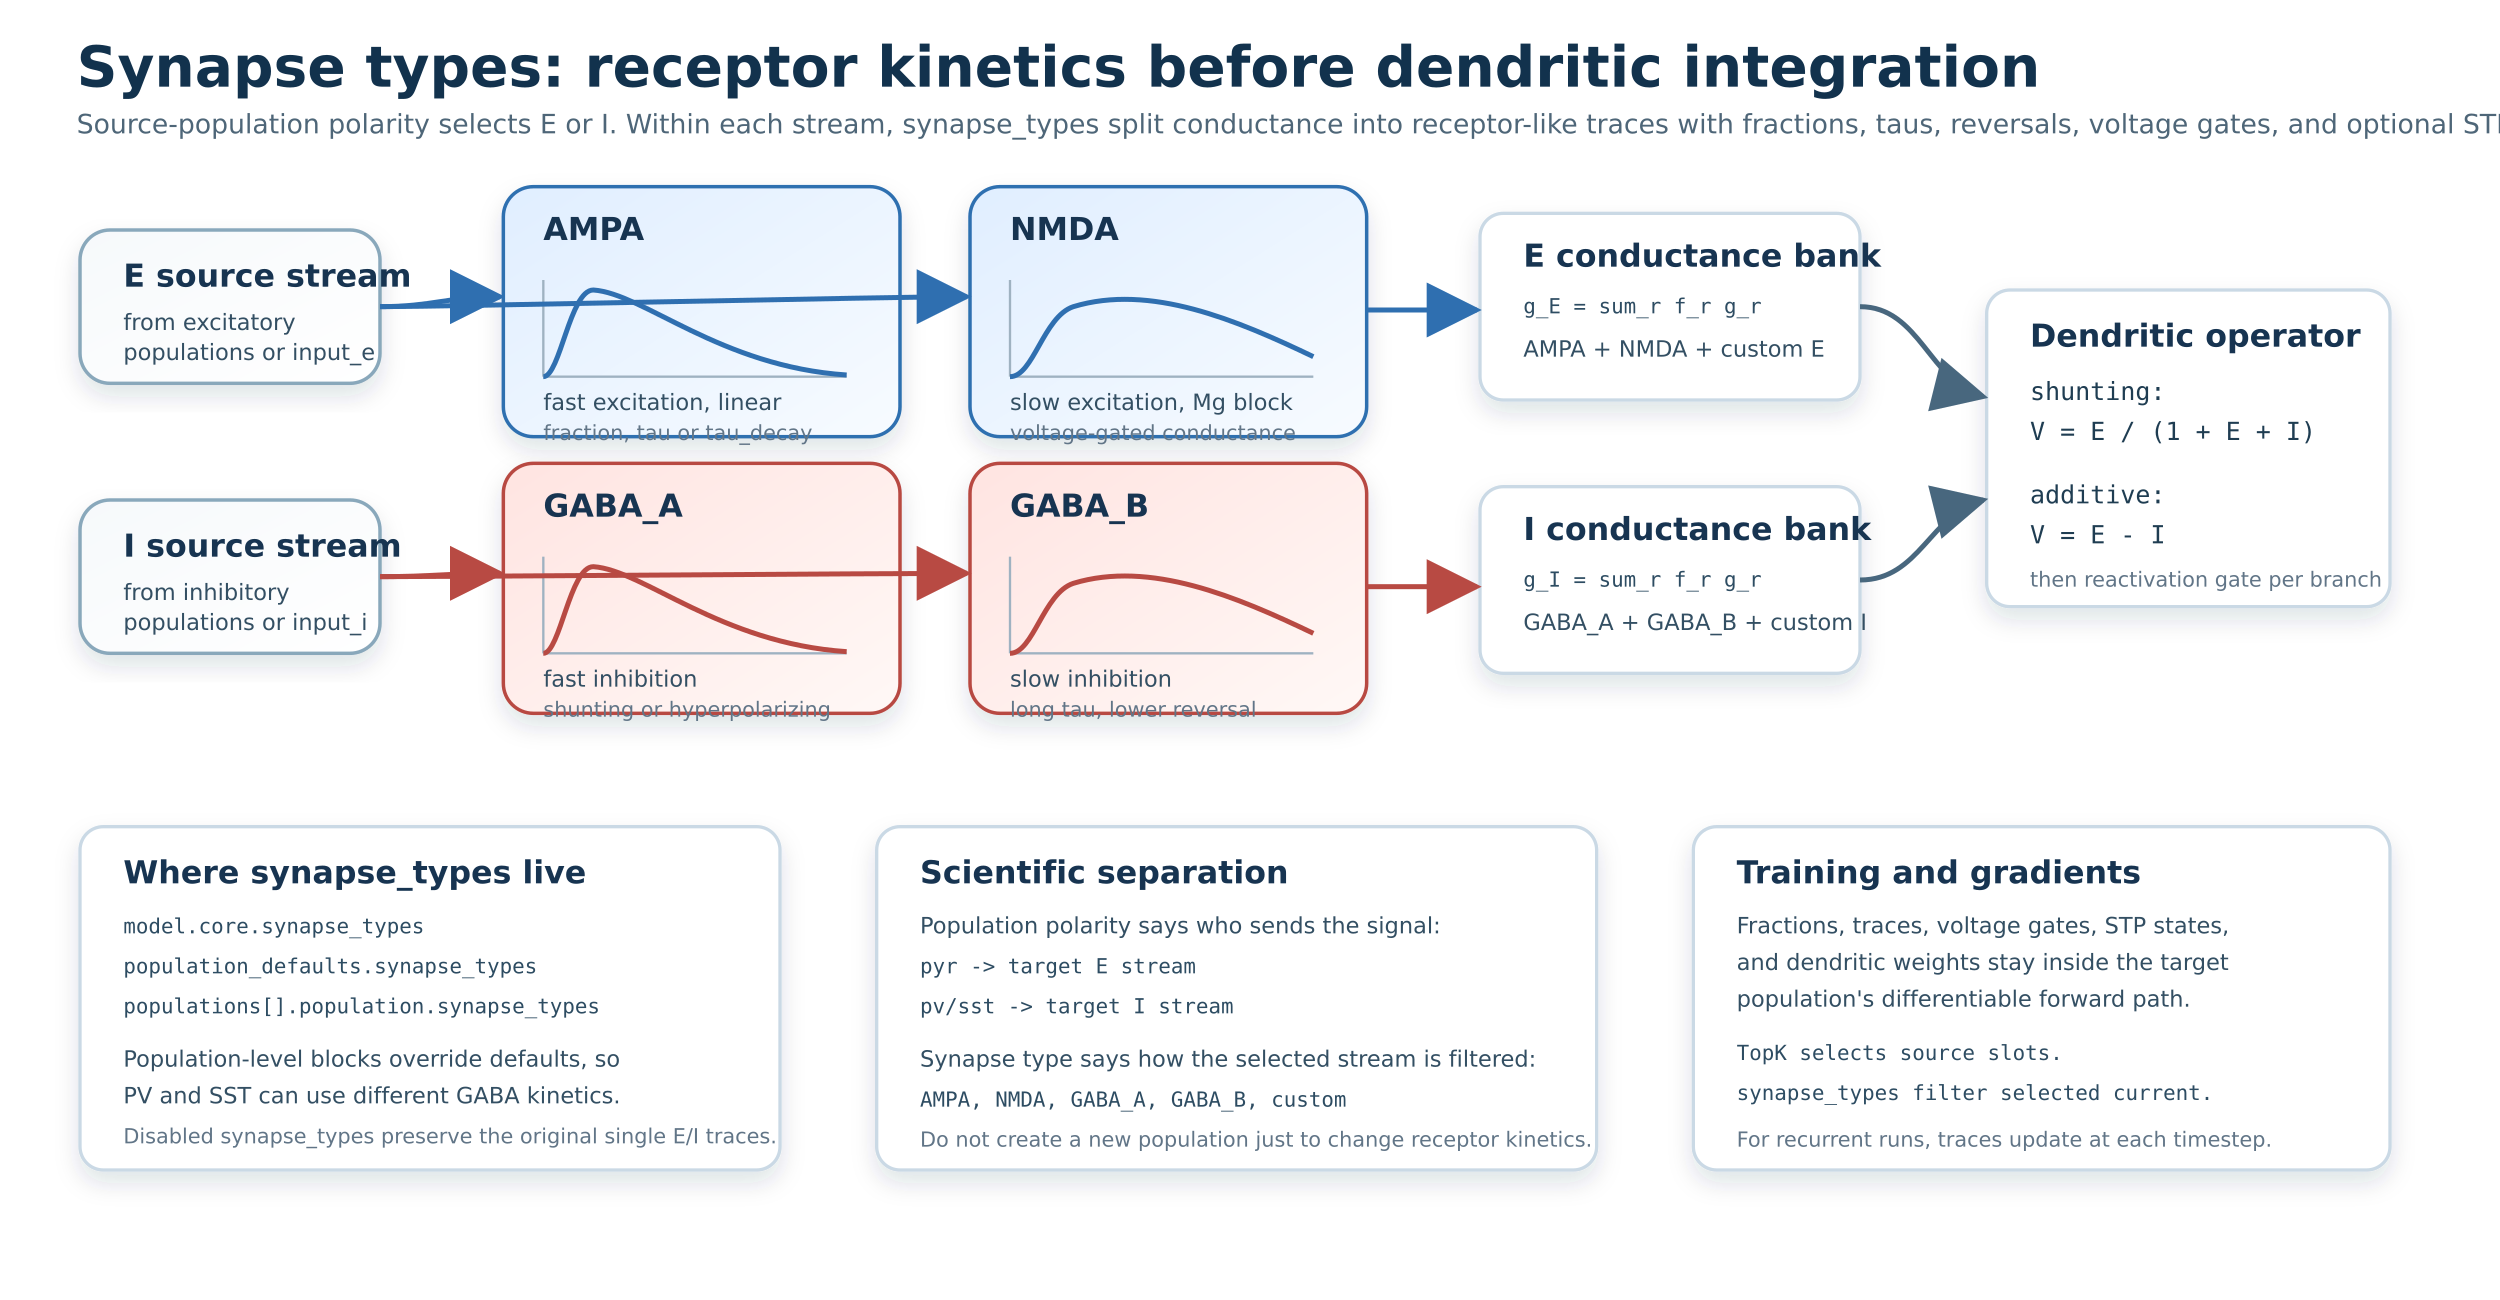
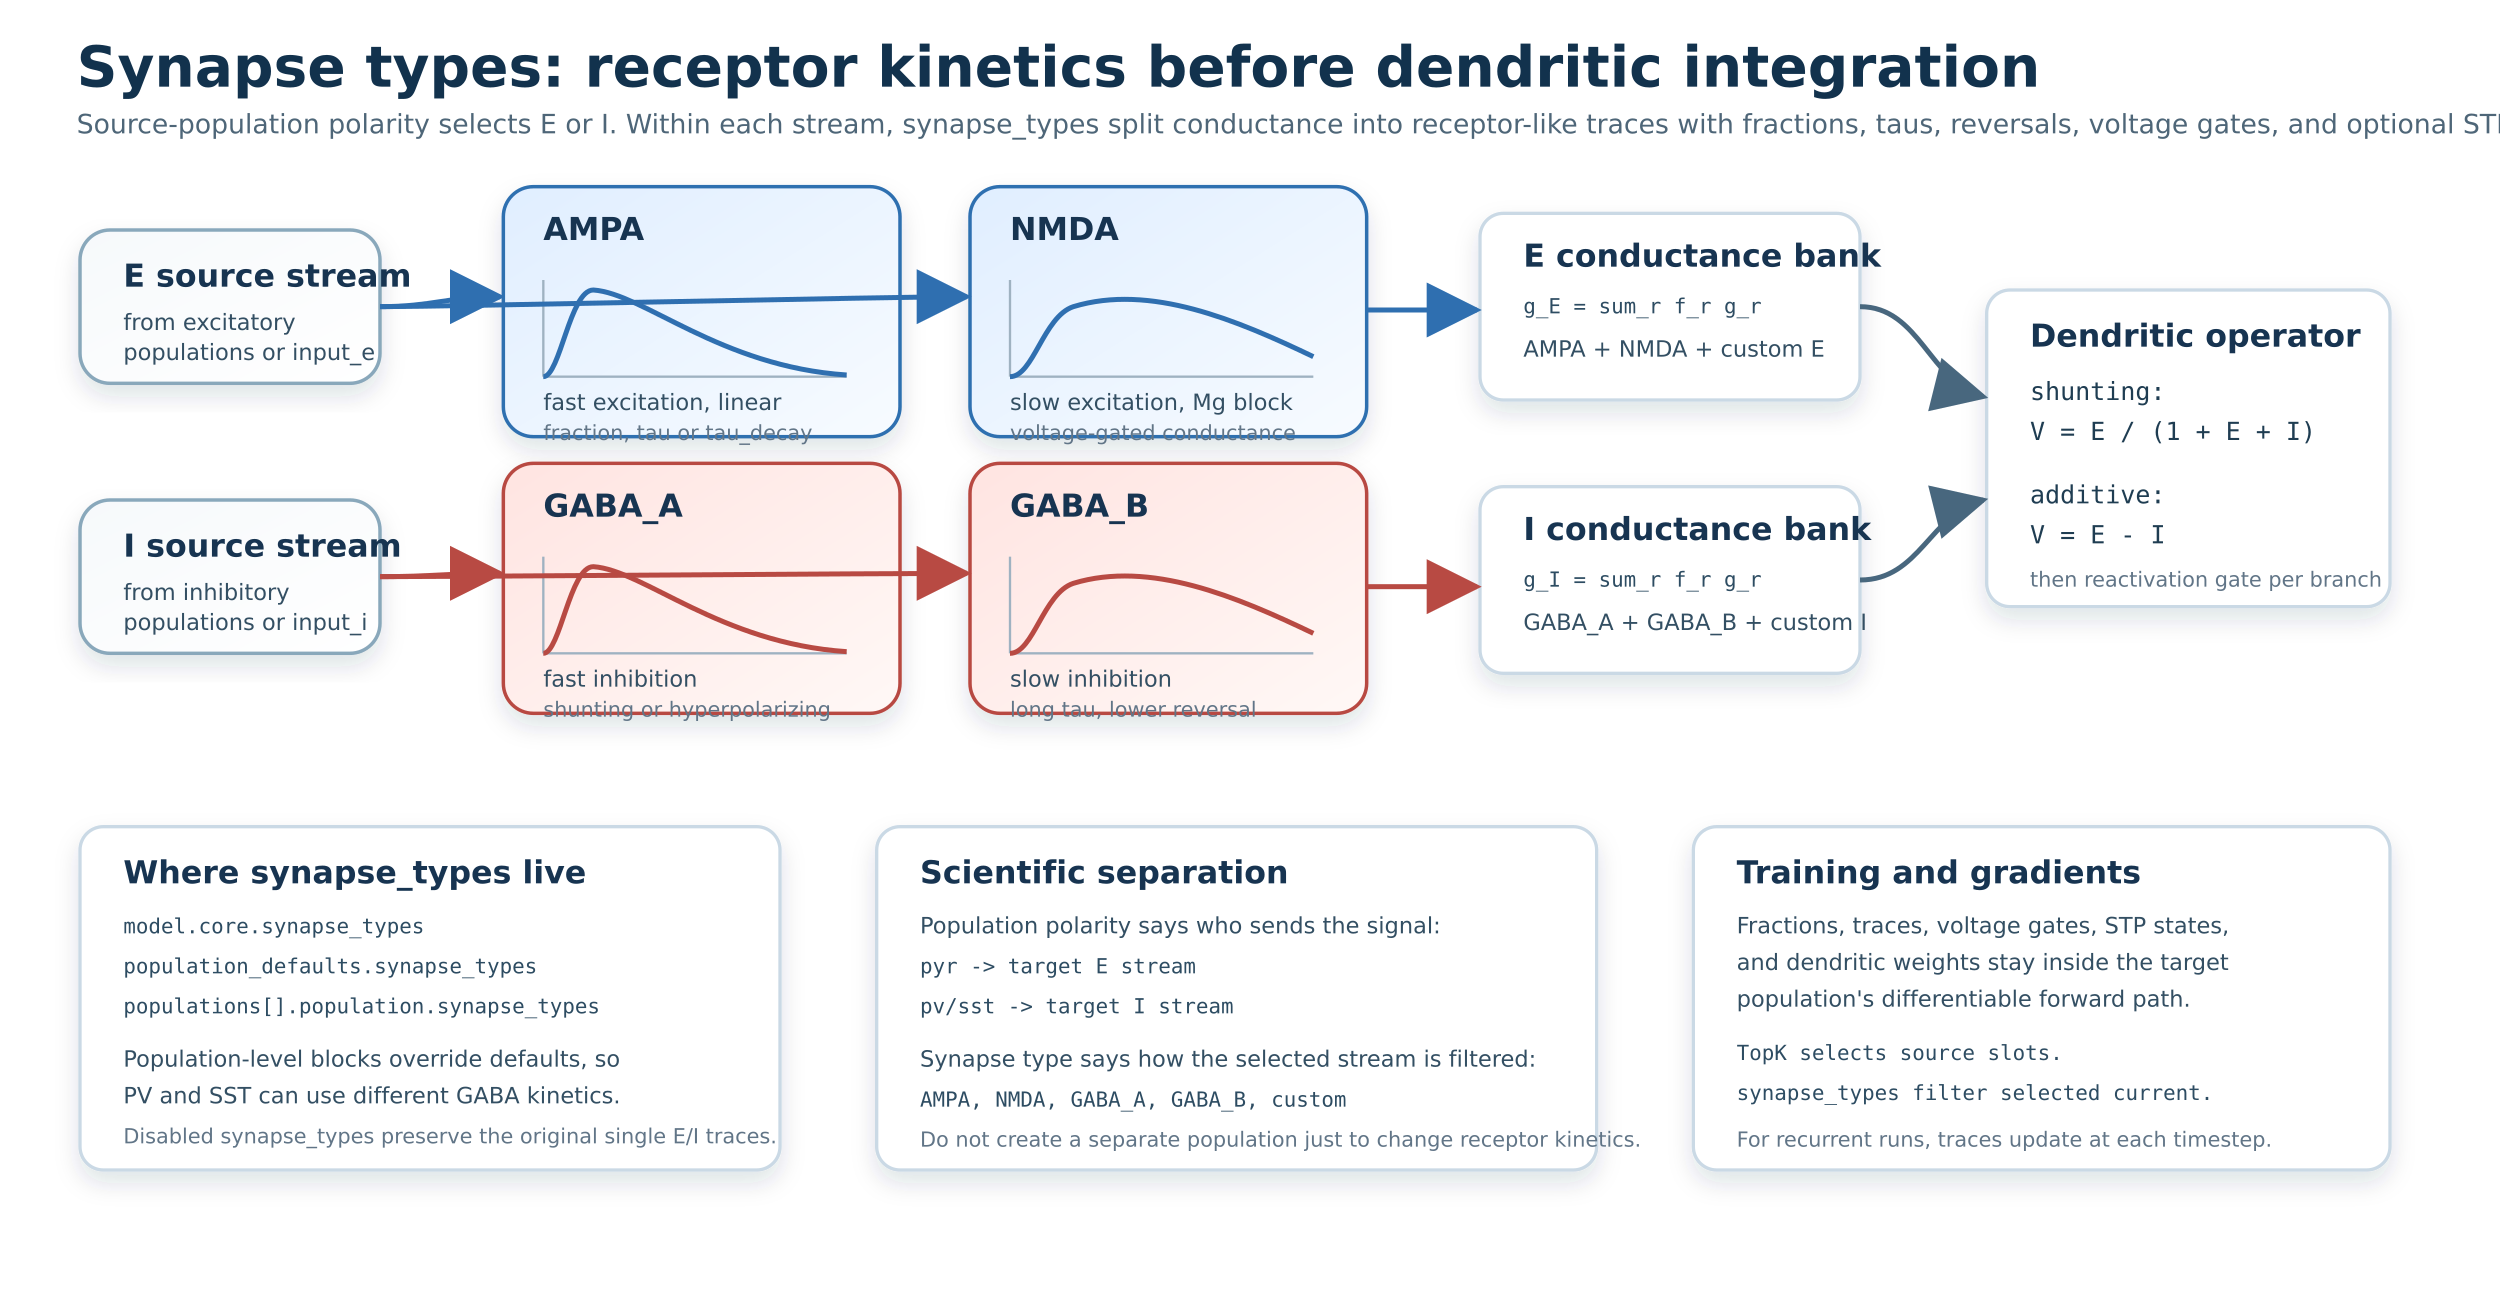
<svg xmlns="http://www.w3.org/2000/svg" width="1500" height="780" viewBox="0 0 1500 780" role="img" aria-labelledby="title desc">
  <defs>
    <linearGradient id="blueCard" x1="0" y1="0" x2="1" y2="1">
      <stop offset="0%" stop-color="#e0eeff" />
      <stop offset="100%" stop-color="#f7fbff" />
    </linearGradient>
    <linearGradient id="redCard" x1="0" y1="0" x2="1" y2="1">
      <stop offset="0%" stop-color="#ffe4e1" />
      <stop offset="100%" stop-color="#fff8f6" />
    </linearGradient>
    <linearGradient id="neutral" x1="0" y1="0" x2="1" y2="1">
      <stop offset="0%" stop-color="#f6f9fb" />
      <stop offset="100%" stop-color="#ffffff" />
    </linearGradient>
    <filter id="shadow" x="-10%" y="-15%" width="120%" height="134%">
      <feDropShadow dx="0" dy="7" stdDeviation="7" flood-color="#173451" flood-opacity="0.13" />
    </filter>
    <marker id="arrow" markerWidth="13" markerHeight="11" refX="10" refY="5.5" orient="auto">
      <path d="M0,0 L11,5.5 L0,11 z" fill="#48677e" />
    </marker>
    <marker id="eArrow" markerWidth="13" markerHeight="11" refX="10" refY="5.5" orient="auto">
      <path d="M0,0 L11,5.5 L0,11 z" fill="#2f6fb0" />
    </marker>
    <marker id="iArrow" markerWidth="13" markerHeight="11" refX="10" refY="5.5" orient="auto">
      <path d="M0,0 L11,5.5 L0,11 z" fill="#b84a43" />
    </marker>
    <style>
      .title { font: 700 34px "DejaVu Sans", Arial, sans-serif; fill: #12324d; }
      .subtitle { font: 400 16px "DejaVu Sans", Arial, sans-serif; fill: #4e6678; }
      .card { filter: url(#shadow); stroke-width: 2.1; rx: 18; }
      .name { font: 700 19px "DejaVu Sans", Arial, sans-serif; fill: #173451; }
      .body { font: 400 13.5px "DejaVu Sans", Arial, sans-serif; fill: #334f63; }
      .small { font: 400 12.5px "DejaVu Sans", Arial, sans-serif; fill: #617587; }
      .code { font: 400 12.5px "DejaVu Sans Mono", Consolas, monospace; fill: #2d4c62; }
      .axis { stroke: #9fb2c1; stroke-width: 1.4; }
      .eCurve { stroke: #2f6fb0; stroke-width: 3; fill: none; }
      .iCurve { stroke: #b84a43; stroke-width: 3; fill: none; }
      .arrow { stroke: #48677e; stroke-width: 3; fill: none; marker-end: url(#arrow); }
      .eArrow { stroke: #2f6fb0; stroke-width: 3; fill: none; marker-end: url(#eArrow); }
      .iArrow { stroke: #b84a43; stroke-width: 3; fill: none; marker-end: url(#iArrow); }
      .sum { fill: #ffffff; stroke: #cad9e5; stroke-width: 2; rx: 14; filter: url(#shadow); }
      .formula { font: 400 15px "DejaVu Sans Mono", Consolas, monospace; fill: #1f3d52; }
    </style>
  </defs>
  <rect width="1500" height="780" fill="#ffffff" />
  <text class="title" x="46" y="52">Synapse types: receptor kinetics before dendritic integration</text>
  <text class="subtitle" x="46" y="80">Source-population polarity selects E or I. Within each stream, synapse_types split conductance into receptor-like traces with fractions, taus, reversals, voltage gates, and optional STP.</text>
  <rect class="card" x="48" y="138" width="180" height="92" fill="url(#neutral)" stroke="#89a8bb" />
  <text class="name" x="74" y="172">E source stream</text>
  <text class="body" x="74" y="198">from excitatory</text>
  <text class="body" x="74" y="216">populations or input_e</text>
  <rect class="card" x="48" y="300" width="180" height="92" fill="url(#neutral)" stroke="#89a8bb" />
  <text class="name" x="74" y="334">I source stream</text>
  <text class="body" x="74" y="360">from inhibitory</text>
  <text class="body" x="74" y="378">populations or input_i</text>
  <rect class="card" x="302" y="112" width="238" height="150" fill="url(#blueCard)" stroke="#2f6fb0" />
  <text class="name" x="326" y="144">AMPA</text>
  <path class="axis" d="M326,226 L508,226 M326,226 L326,168" />
  <path class="eCurve" d="M326,226 C336,226 342,174 356,174 C386,176 432,220 508,225" />
  <text class="body" x="326" y="246">fast excitation, linear</text>
  <text class="small" x="326" y="264">fraction, tau or tau_decay</text>
  <rect class="card" x="582" y="112" width="238" height="150" fill="url(#blueCard)" stroke="#2f6fb0" />
  <text class="name" x="606" y="144">NMDA</text>
  <path class="axis" d="M606,226 L788,226 M606,226 L606,168" />
  <path class="eCurve" d="M606,226 C620,226 626,190 644,184 C690,170 742,192 788,214" />
  <text class="body" x="606" y="246">slow excitation, Mg block</text>
  <text class="small" x="606" y="264">voltage-gated conductance</text>
  <rect class="card" x="302" y="278" width="238" height="150" fill="url(#redCard)" stroke="#b84a43" />
  <text class="name" x="326" y="310">GABA_A</text>
  <path class="axis" d="M326,392 L508,392 M326,392 L326,334" />
  <path class="iCurve" d="M326,392 C336,392 342,340 356,340 C386,342 432,386 508,391" />
  <text class="body" x="326" y="412">fast inhibition</text>
  <text class="small" x="326" y="430">shunting or hyperpolarizing</text>
  <rect class="card" x="582" y="278" width="238" height="150" fill="url(#redCard)" stroke="#b84a43" />
  <text class="name" x="606" y="310">GABA_B</text>
  <path class="axis" d="M606,392 L788,392 M606,392 L606,334" />
  <path class="iCurve" d="M606,392 C620,392 626,356 644,350 C690,336 742,358 788,380" />
  <text class="body" x="606" y="412">slow inhibition</text>
  <text class="small" x="606" y="430">long tau, lower reversal</text>
  <path class="eArrow" d="M228,184 C260,184 268,178 300,178" />
  <path class="eArrow" d="M228,184 C268,184 536,178 580,178" />
  <path class="iArrow" d="M228,346 C260,346 268,344 300,344" />
  <path class="iArrow" d="M228,346 C268,346 536,344 580,344" />
  <rect class="sum" x="888" y="128" width="228" height="112" />
  <text class="name" x="914" y="160">E conductance bank</text>
  <text class="code" x="914" y="188">g_E = sum_r f_r g_r</text>
  <text class="body" x="914" y="214">AMPA + NMDA + custom E</text>
  <rect class="sum" x="888" y="292" width="228" height="112" />
  <text class="name" x="914" y="324">I conductance bank</text>
  <text class="code" x="914" y="352">g_I = sum_r f_r g_r</text>
  <text class="body" x="914" y="378">GABA_A + GABA_B + custom I</text>
  <path class="eArrow" d="M820,186 L886,186" />
  <path class="iArrow" d="M820,352 L886,352" />
  <rect class="sum" x="1192" y="174" width="242" height="190" />
  <text class="name" x="1218" y="208">Dendritic operator</text>
  <text class="formula" x="1218" y="240">shunting:</text>
  <text class="formula" x="1218" y="264">V = E / (1 + E + I)</text>
  <text class="formula" x="1218" y="302">additive:</text>
  <text class="formula" x="1218" y="326">V = E - I</text>
  <text class="small" x="1218" y="352">then reactivation gate per branch</text>
  <path class="arrow" d="M1116,184 C1152,184 1158,230 1190,238" />
  <path class="arrow" d="M1116,348 C1152,348 1158,308 1190,300" />
  <rect class="sum" x="48" y="496" width="420" height="206" />
  <text class="name" x="74" y="530">Where synapse_types live</text>
  <text class="code" x="74" y="560">model.core.synapse_types</text>
  <text class="code" x="74" y="584">population_defaults.synapse_types</text>
  <text class="code" x="74" y="608">populations[].population.synapse_types</text>
  <text class="body" x="74" y="640">Population-level blocks override defaults, so</text>
  <text class="body" x="74" y="662">PV and SST can use different GABA kinetics.</text>
  <text class="small" x="74" y="686">Disabled synapse_types preserve the original single E/I traces.</text>
  <rect class="sum" x="526" y="496" width="432" height="206" />
  <text class="name" x="552" y="530">Scientific separation</text>
  <text class="body" x="552" y="560">Population polarity says who sends the signal:</text>
  <text class="code" x="552" y="584">pyr -&gt; target E stream</text>
  <text class="code" x="552" y="608">pv/sst -&gt; target I stream</text>
  <text class="body" x="552" y="640">Synapse type says how the selected stream is filtered:</text>
  <text class="code" x="552" y="664">AMPA, NMDA, GABA_A, GABA_B, custom</text>
-   <text class="small" x="552" y="688">Do not create a new population just to change receptor kinetics.</text>
+   <text class="small" x="552" y="688">Do not create a separate population just to change receptor kinetics.</text>
  <rect class="sum" x="1016" y="496" width="418" height="206" />
  <text class="name" x="1042" y="530">Training and gradients</text>
  <text class="body" x="1042" y="560">Fractions, traces, voltage gates, STP states,</text>
  <text class="body" x="1042" y="582">and dendritic weights stay inside the target</text>
  <text class="body" x="1042" y="604">population's differentiable forward path.</text>
  <text class="code" x="1042" y="636">TopK selects source slots.</text>
  <text class="code" x="1042" y="660">synapse_types filter selected current.</text>
  <text class="small" x="1042" y="688">For recurrent runs, traces update at each timestep.</text>
</svg>
